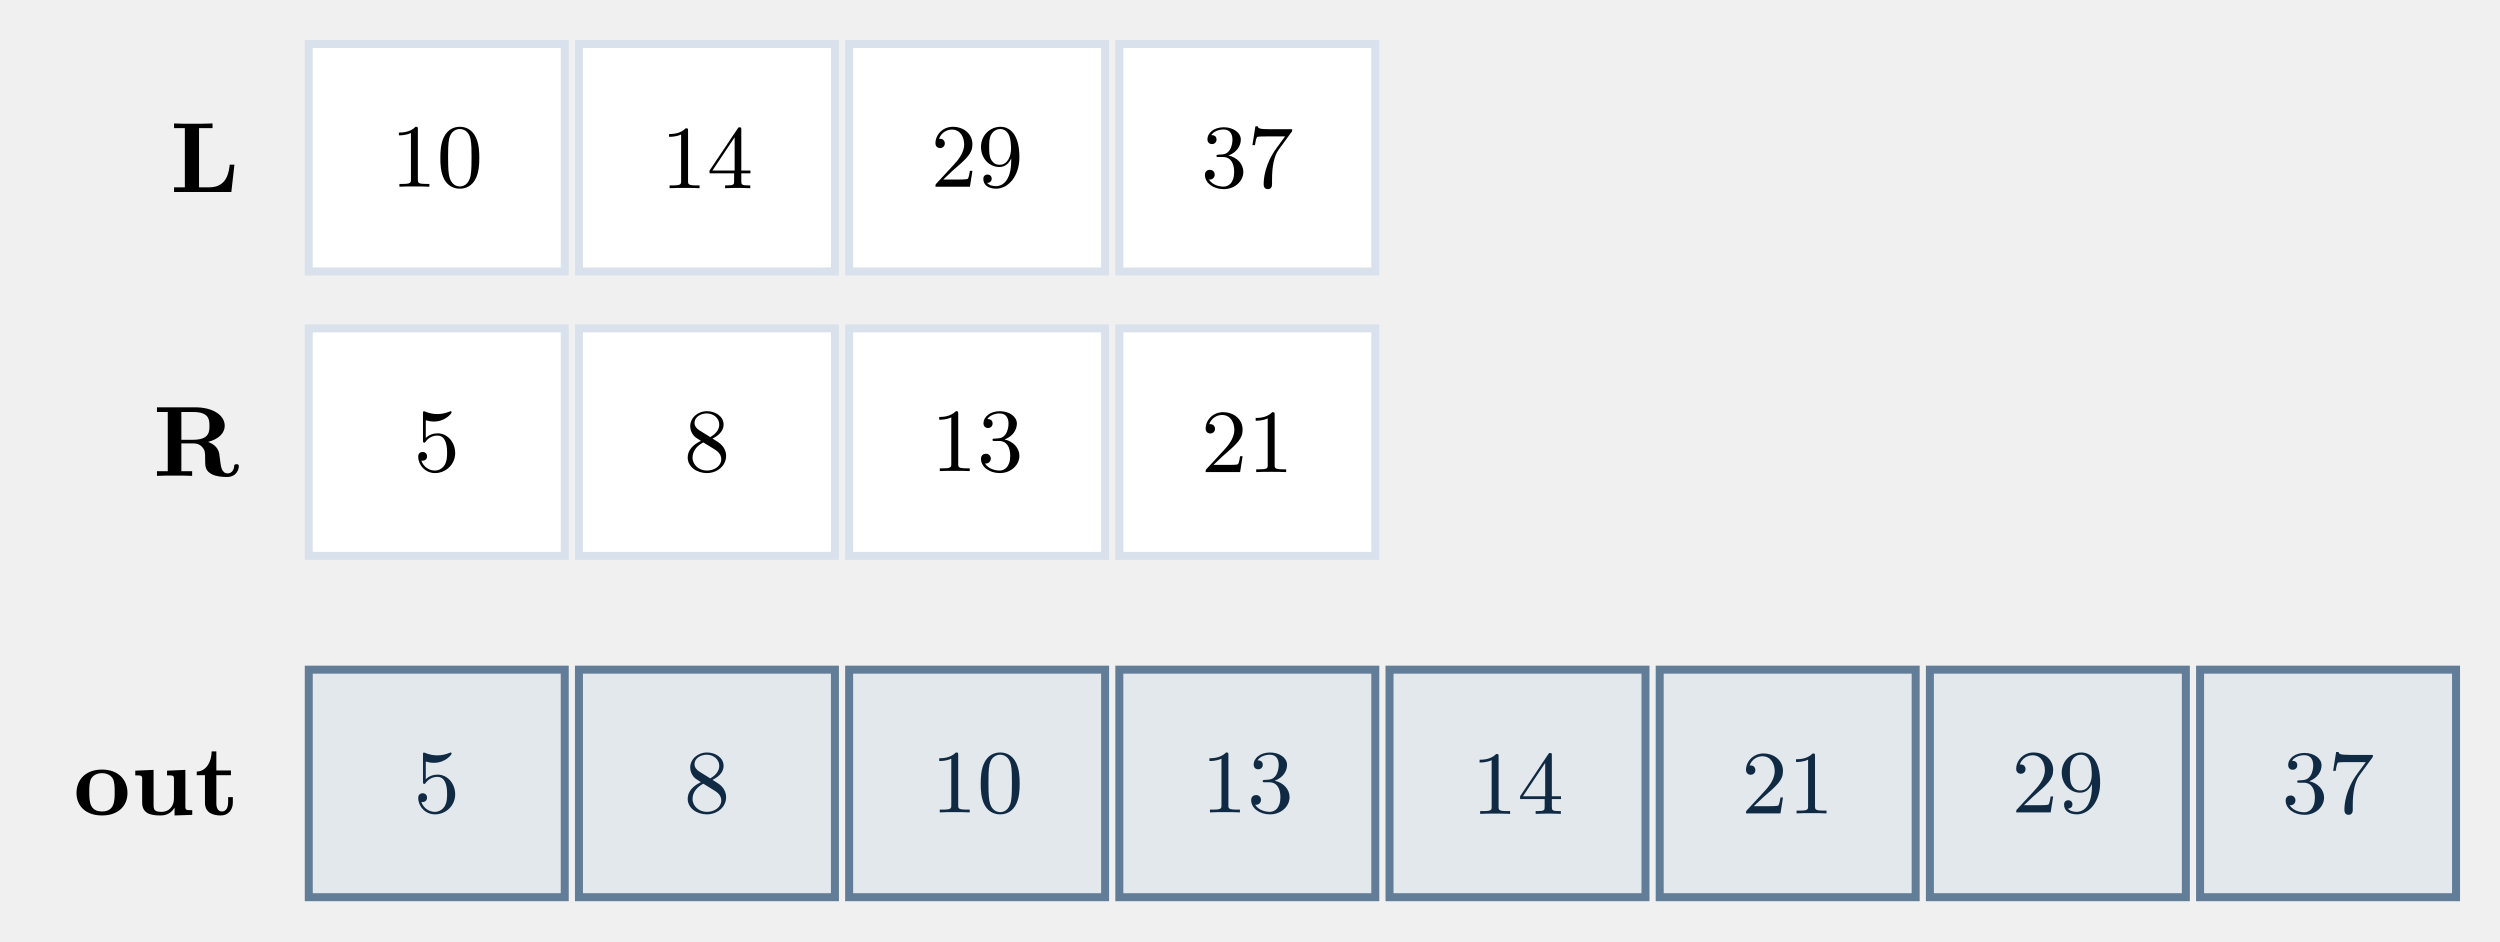
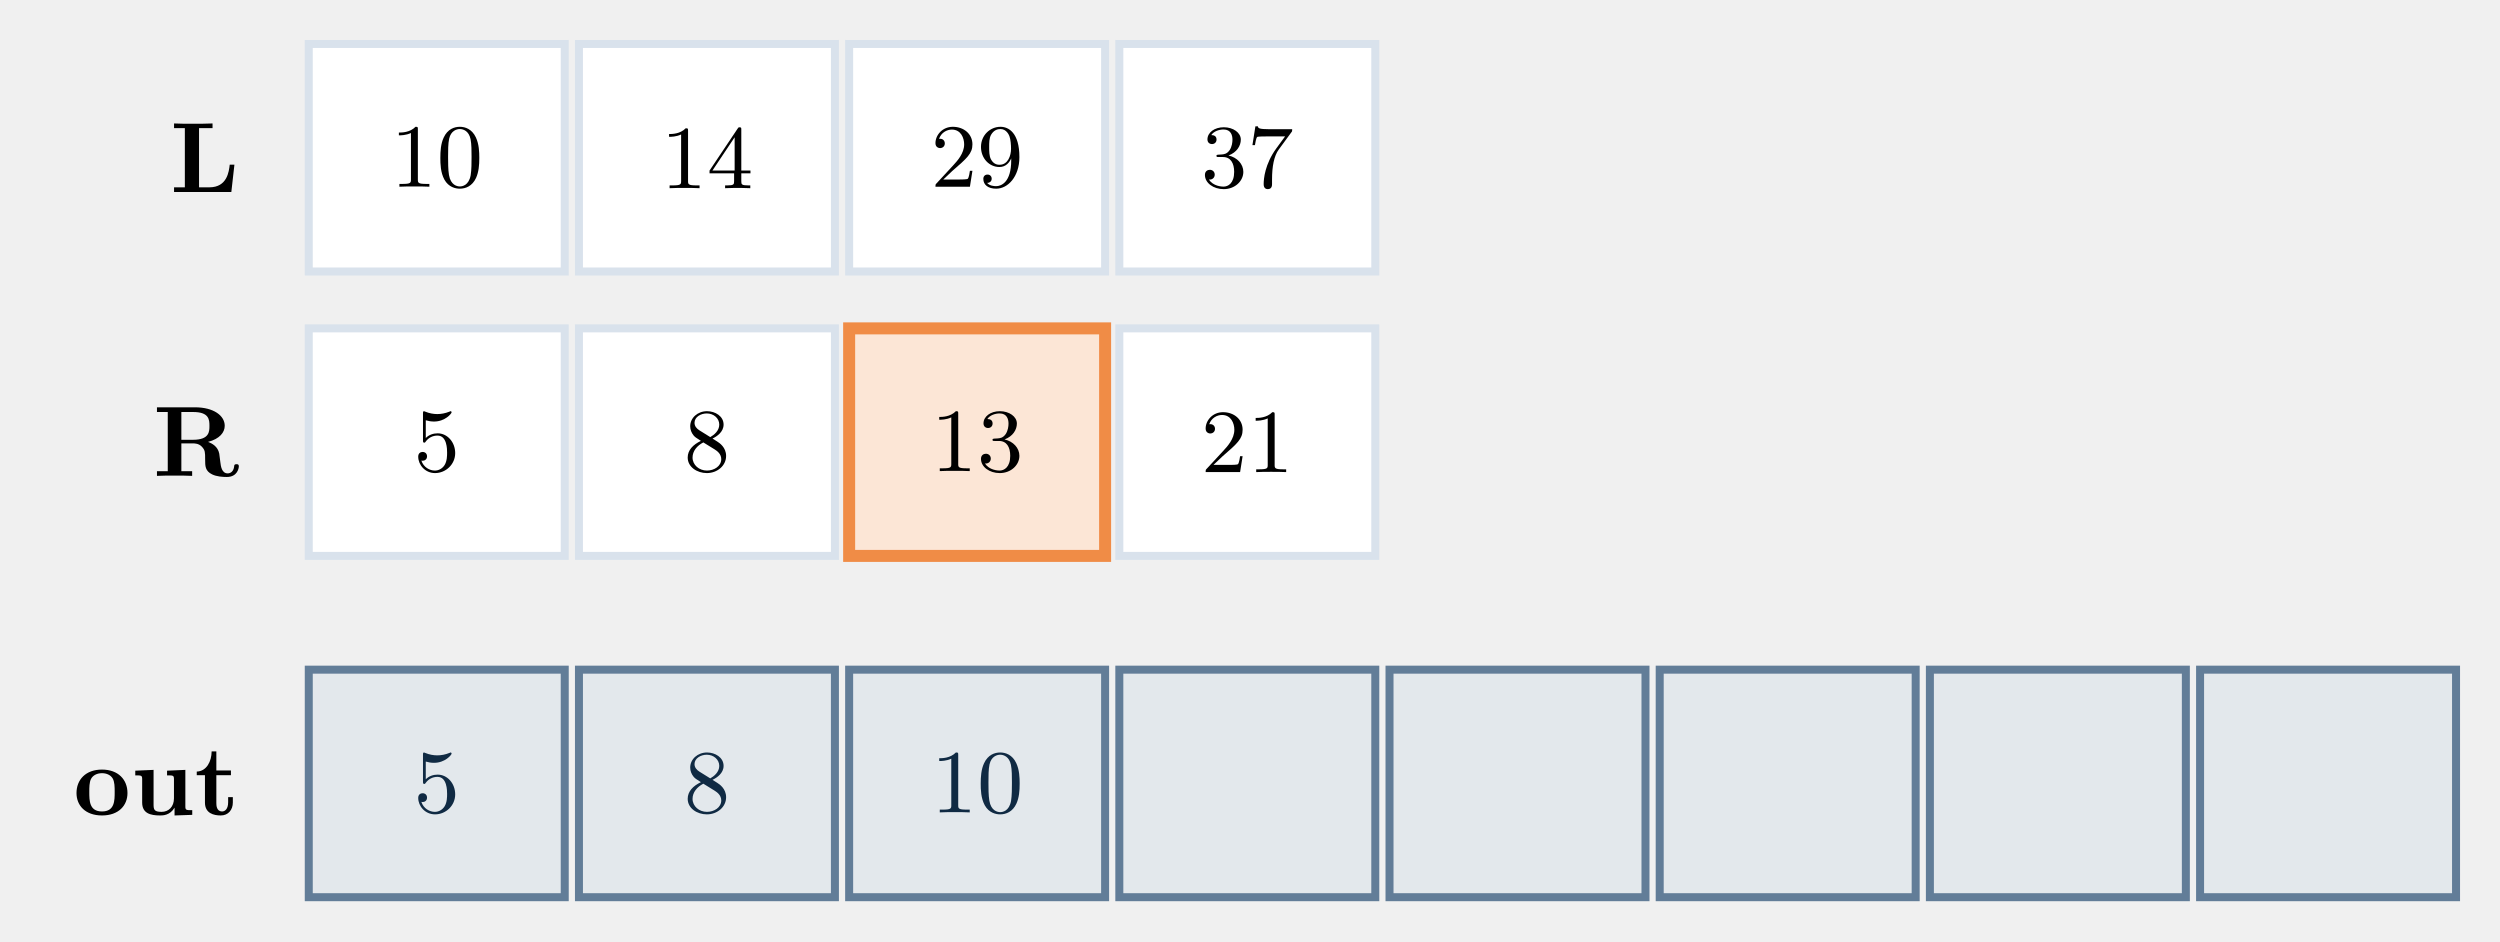
<svg xmlns="http://www.w3.org/2000/svg" xmlns:xlink="http://www.w3.org/1999/xlink" version="1.1" width="249.174pt" height="93.806pt" viewBox="0 0 249.174 93.806">
  <defs>
    <path id="g1-51" d="M4.216-1.507C4.216-2.377 3.552-2.808 3.328-2.951C3.229-3.023 2.969-3.184 2.861-3.247C3.31-3.462 3.965-3.911 3.965-4.637C3.965-5.481 3.122-5.974 2.314-5.974C1.372-5.974 .637-5.301 .637-4.476C.637-4.135 .762-3.812 .978-3.552C1.13-3.382 1.184-3.346 1.704-3.014C.915-2.637 .386-2.09 .386-1.354C.386-.404 1.328 .197 2.296 .197C3.337 .197 4.216-.538 4.216-1.507ZM3.534-4.637C3.534-4.01 2.996-3.597 2.637-3.391L1.543-4.072C1.274-4.243 1.067-4.485 1.067-4.817C1.067-5.4 1.695-5.75 2.287-5.75C2.978-5.75 3.534-5.265 3.534-4.637ZM3.732-1.193C3.732-.484 3.014-.054 2.305-.054C1.525-.054 .87-.61 .87-1.354C.87-2 1.319-2.539 1.946-2.861L3.077-2.162C3.283-2.027 3.732-1.74 3.732-1.193Z" />
    <path id="g1-56" d="M4.144-1.794C4.144-2.879 3.373-3.767 2.395-3.767C1.964-3.767 1.525-3.624 1.211-3.301V-5.068C1.48-4.987 1.758-4.942 2.036-4.942C3.139-4.942 3.785-5.741 3.785-5.857C3.785-5.938 3.732-5.974 3.687-5.974C3.687-5.974 3.651-5.974 3.57-5.929C3.148-5.759 2.736-5.687 2.359-5.687C1.973-5.687 1.57-5.759 1.157-5.929C1.067-5.974 1.041-5.974 1.041-5.974C.933-5.974 .933-5.884 .933-5.732V-3.095C.933-2.933 .933-2.835 1.058-2.835C1.13-2.835 1.157-2.87 1.211-2.951C1.48-3.328 1.911-3.543 2.377-3.543C3.337-3.543 3.337-2.162 3.337-1.839C3.337-1.561 3.337-1.005 3.086-.601C2.843-.224 2.467-.054 2.117-.054C1.588-.054 .987-.386 .771-1.049C.771-1.049 .834-1.032 .897-1.032C1.076-1.032 1.337-1.148 1.337-1.471C1.337-1.749 1.139-1.911 .897-1.911C.709-1.911 .457-1.803 .457-1.444C.457-.628 1.139 .197 2.135 .197C3.22 .197 4.144-.682 4.144-1.794Z" />
    <path id="g1-57" d="M4.341-1.48V-1.758H3.427V-5.83C3.427-6.01 3.427-6.073 3.256-6.073C3.148-6.073 3.139-6.064 3.059-5.938L.26-1.758V-1.48H2.709V-.709C2.709-.377 2.682-.278 2.009-.278H1.812V0C2.377-.027 3.005-.027 3.068-.027C3.113-.027 3.758-.027 4.324 0V-.278H4.126C3.453-.278 3.427-.377 3.427-.709V-1.48H4.341ZM2.763-1.758H.547L2.763-5.077V-1.758Z" />
    <path id="g1-78" d="M4.216-2.951C4.216-5.382 3.139-5.974 2.332-5.974C1.301-5.974 .386-5.14 .386-3.965C.386-2.826 1.211-1.964 2.225-1.964C2.879-1.964 3.238-2.44 3.4-2.826V-2.628C3.4-.44 2.404-.054 1.893-.054C1.686-.054 1.229-.09 .996-.386H1.032C1.103-.368 1.453-.44 1.453-.798C1.453-1.032 1.292-1.211 1.041-1.211S.619-1.049 .619-.78C.619-.188 1.094 .197 1.902 .197C3.059 .197 4.216-.987 4.216-2.951ZM3.382-3.776C3.382-3.122 3.086-2.189 2.243-2.189C2.099-2.189 1.659-2.189 1.372-2.745C1.202-3.086 1.202-3.525 1.202-3.956S1.202-4.835 1.39-5.176C1.659-5.633 2.009-5.75 2.332-5.75C2.942-5.75 3.184-5.131 3.22-5.041C3.346-4.709 3.382-4.162 3.382-3.776Z" />
    <path id="g1-82" d="M3.875 0V-.278H3.588C2.754-.278 2.727-.386 2.727-.718V-5.732C2.727-5.956 2.718-5.974 2.494-5.974C1.938-5.4 1.112-5.4 .834-5.4V-5.122C1.005-5.122 1.552-5.122 2.036-5.355V-.718C2.036-.386 2.009-.278 1.175-.278H.888V0C1.211-.027 2.009-.027 2.377-.027S3.552-.027 3.875 0Z" />
    <path id="g1-100" d="M4.476-5.777H2.243C1.112-5.777 1.085-5.893 1.058-6.064H.807L.511-4.189H.762C.798-4.395 .87-4.898 .987-5.005C1.049-5.059 1.758-5.059 1.884-5.059H3.767L2.906-3.884C1.74-2.278 1.633-.816 1.633-.305C1.633-.206 1.633 .197 2.045 .197C2.467 .197 2.467-.197 2.467-.314V-.753C2.467-2.072 2.664-3.113 3.139-3.758L4.395-5.472C4.476-5.57 4.476-5.588 4.476-5.777Z" />
    <path id="g1-106" d="M4.216-1.525C4.216-2.305 3.597-2.969 2.736-3.157C3.57-3.471 3.965-4.126 3.965-4.745C3.965-5.436 3.202-5.974 2.269-5.974S.637-5.445 .637-4.763C.637-4.467 .834-4.297 1.094-4.297S1.543-4.485 1.543-4.745C1.543-5.059 1.328-5.194 1.023-5.194C1.256-5.57 1.803-5.75 2.243-5.75C2.987-5.75 3.131-5.158 3.131-4.736C3.131-4.467 3.077-4.037 2.852-3.696C2.574-3.292 2.26-3.274 2-3.256C1.776-3.238 1.758-3.238 1.686-3.238C1.606-3.229 1.534-3.22 1.534-3.122C1.534-3.005 1.606-3.005 1.758-3.005H2.18C2.96-3.005 3.301-2.377 3.301-1.525C3.301-.377 2.691-.054 2.234-.054C2.063-.054 1.193-.099 .789-.762C1.112-.718 1.363-.942 1.363-1.247C1.363-1.543 1.139-1.731 .879-1.731C.655-1.731 .386-1.597 .386-1.22C.386-.422 1.22 .197 2.26 .197C3.382 .197 4.216-.61 4.216-1.525Z" />
    <path id="g1-107" d="M4.144-1.588H3.893C3.875-1.471 3.803-.942 3.687-.798C3.633-.718 3.014-.718 2.835-.718H1.238L2.126-1.561C3.597-2.835 4.144-3.31 4.144-4.225C4.144-5.256 3.292-5.974 2.189-5.974C1.157-5.974 .457-5.158 .457-4.341C.457-3.893 .843-3.848 .924-3.848C1.121-3.848 1.39-3.992 1.39-4.315C1.39-4.584 1.202-4.781 .924-4.781C.879-4.781 .852-4.781 .816-4.772C1.032-5.409 1.606-5.696 2.09-5.696C3.005-5.696 3.319-4.844 3.319-4.225C3.319-3.31 2.628-2.565 2.198-2.099L.556-.323C.457-.224 .457-.206 .457 0H3.893L4.144-1.588Z" />
    <path id="g1-121" d="M4.243-2.87C4.243-3.471 4.216-4.243 3.902-4.916C3.507-5.759 2.826-5.974 2.305-5.974C1.767-5.974 1.085-5.759 .691-4.898C.404-4.279 .359-3.552 .359-2.87C.359-2.287 .377-1.417 .762-.709C1.184 .054 1.884 .197 2.296 .197C2.879 .197 3.543-.054 3.92-.879C4.189-1.48 4.243-2.153 4.243-2.87ZM3.471-2.978C3.471-2.422 3.471-1.668 3.382-1.139C3.193-.117 2.53-.027 2.305-.027C2.036-.027 1.39-.152 1.22-1.166C1.13-1.695 1.13-2.467 1.13-2.978C1.13-3.588 1.13-4.297 1.238-4.79C1.417-5.588 1.991-5.75 2.296-5.75C2.637-5.75 3.202-5.57 3.373-4.736C3.471-4.243 3.471-3.543 3.471-2.978Z" />
    <path id="g0-71" d="M6.404-2.729H5.936C5.856-2.042 5.687-.468 3.904-.468H2.878V-6.364H4.223V-6.833C3.785-6.803 2.699-6.803 2.211-6.803C1.773-6.803 .767-6.803 .388-6.833V-6.364H1.464V-.468H.388V0H6.096L6.404-2.729Z" />
    <path id="g0-81" d="M5.398-2.171C5.398-3.506 4.482-4.512 2.859-4.512C1.225-4.512 .319-3.496 .319-2.171C.319-.936 1.195 .06 2.859 .06C4.532 .06 5.398-.946 5.398-2.171ZM4.123-2.281C4.123-1.414 4.123-.339 2.859-.339S1.594-1.414 1.594-2.281C1.594-2.729 1.594-3.237 1.763-3.576C1.952-3.944 2.37-4.153 2.859-4.153C3.277-4.153 3.695-3.994 3.914-3.645C4.123-3.307 4.123-2.759 4.123-2.281Z" />
    <path id="g0-95" d="M8.546-.946C8.546-1.165 8.406-1.165 8.307-1.165C8.097-1.165 8.088-1.066 8.078-.936C8.028-.468 7.739-.249 7.44-.249C6.843-.249 6.753-.956 6.703-1.374C6.683-1.484 6.603-2.171 6.594-2.221C6.454-2.918 5.906-3.227 5.478-3.386C6.633-3.685 7.141-4.333 7.141-4.99C7.141-5.996 6.046-6.833 4.173-6.833H.388V-6.364H1.464V-.468H.388V0C.747-.03 1.723-.03 2.141-.03S3.536-.03 3.894 0V-.468H2.819V-3.237H3.984C4.123-3.237 4.562-3.237 4.87-2.898C5.189-2.55 5.189-2.361 5.189-1.633C5.189-.976 5.189-.488 5.886-.149C6.325 .07 6.942 .11 7.35 .11C8.416 .11 8.546-.787 8.546-.946ZM5.617-4.98C5.617-4.422 5.617-3.596 3.974-3.596H2.819V-6.364H3.994C5.598-6.364 5.617-5.588 5.617-4.98Z" />
    <path id="g0-105" d="M3.805-1.235V-1.763H3.337V-1.255C3.337-.578 3.018-.339 2.739-.339C2.161-.339 2.161-.976 2.161-1.205V-3.954H3.615V-4.422H2.161V-6.325H1.693C1.683-5.329 1.195-4.343 .209-4.313V-3.954H1.026V-1.225C1.026-.159 1.892 .06 2.6 .06C3.357 .06 3.805-.508 3.805-1.235Z" />
    <path id="g0-109" d="M6.125 0V-.468C5.508-.468 5.438-.468 5.438-.857V-4.482L3.615-4.402V-3.934C4.233-3.934 4.303-3.934 4.303-3.546V-1.643C4.303-.827 3.795-.299 3.068-.299C2.301-.299 2.271-.548 2.271-1.086V-4.482L.448-4.402V-3.934C1.066-3.934 1.135-3.934 1.135-3.546V-1.225C1.135-.159 1.942 .06 2.928 .06C3.187 .06 3.904 .06 4.362-.717V.06L6.125 0Z" />
  </defs>
  <g id="page1">
    <g transform="matrix(1.000265 0 0 1.000265 -.000002 93.806)">
      <use x="16.955" y="-74.647" xlink:href="#g0-71" />
    </g>
    <g transform="matrix(1.000265 0 0 1.000265 0 93.806)">
      <use x="15.252" y="-46.363" xlink:href="#g0-95" />
    </g>
    <g transform="matrix(1.000265 0 0 1.000265 0 93.80599)">
      <use x="7.304" y="-12.586" xlink:href="#g0-81" />
      <use x="13.031" y="-12.586" xlink:href="#g0-109" />
      <use x="19.396" y="-12.586" xlink:href="#g0-105" />
    </g>
    <path d="M30.775 27.06H56.287V4.382H30.775Z" fill="#fff" />
    <path d="M30.775 27.06H56.287V4.382H30.775Z" stroke="#d9e2ec" fill="none" stroke-width=".797" stroke-miterlimit="10" />
    <g transform="matrix(.999596 0 0 .999596 -.000004 93.806)">
      <use x="38.938" y="-75.227" xlink:href="#g1-82" />
      <use x="43.548" y="-75.227" xlink:href="#g1-121" />
    </g>
    <path d="M57.704 27.06H83.216V4.382H57.704Z" fill="#fff" />
    <path d="M57.704 27.06H83.216V4.382H57.704Z" stroke="#d9e2ec" fill="none" stroke-width=".797" stroke-miterlimit="10" />
    <g transform="matrix(.999596 0 0 .999596 0 93.806)">
      <use x="65.878" y="-75.079" xlink:href="#g1-82" />
      <use x="70.488" y="-75.079" xlink:href="#g1-57" />
    </g>
    <path d="M84.634 27.06H110.146V4.382H84.634Z" fill="#fff" />
    <path d="M84.634 27.06H110.146V4.382H84.634Z" stroke="#d9e2ec" fill="none" stroke-width=".797" stroke-miterlimit="10" />
    <g transform="matrix(.999596 0 0 .999596 0 93.806)">
      <use x="92.817" y="-75.227" xlink:href="#g1-107" />
      <use x="97.428" y="-75.227" xlink:href="#g1-78" />
    </g>
    <path d="M111.563 27.06H137.075V4.382H111.563Z" fill="#fff" />
    <path d="M111.563 27.06H137.075V4.382H111.563Z" stroke="#d9e2ec" fill="none" stroke-width=".797" stroke-miterlimit="10" />
    <g transform="matrix(.999596 0 0 .999596 0 93.806)">
      <use x="119.757" y="-75.182" xlink:href="#g1-106" />
      <use x="124.368" y="-75.182" xlink:href="#g1-100" />
    </g>
    <path d="M30.775 55.407H56.287V32.729H30.775Z" fill="#fff" />
    <path d="M30.775 55.407H56.287V32.729H30.775Z" stroke="#d9e2ec" fill="none" stroke-width=".797" stroke-miterlimit="10" />
    <g transform="matrix(.999596 0 0 .999596 -.000004 93.806)">
      <use x="41.243" y="-46.87" xlink:href="#g1-56" />
    </g>
    <path d="M57.704 55.407H83.216V32.729H57.704Z" fill="#fff" />
    <path d="M57.704 55.407H83.216V32.729H57.704Z" stroke="#d9e2ec" fill="none" stroke-width=".797" stroke-miterlimit="10" />
    <g transform="matrix(.999596 0 0 .999596 0 93.806)">
      <use x="68.184" y="-46.87" xlink:href="#g1-51" />
    </g>
    <path d="M84.634 55.407H110.146V32.729H84.634Z" fill="#fff" />
    <path d="M84.634 55.407H110.146V32.729H84.634Z" stroke="#d9e2ec" fill="none" stroke-width=".797" stroke-miterlimit="10" />
    <g transform="matrix(.999596 0 0 .999596 0 93.806)">
      <use x="92.817" y="-46.87" xlink:href="#g1-82" />
      <use x="97.428" y="-46.87" xlink:href="#g1-106" />
    </g>
    <path d="M111.563 55.407H137.075V32.729H111.563Z" fill="#fff" />
    <path d="M111.563 55.407H137.075V32.729H111.563Z" stroke="#d9e2ec" fill="none" stroke-width=".797" stroke-miterlimit="10" />
    <g transform="matrix(.999596 0 0 .999596 0 93.806)">
      <use x="119.757" y="-46.771" xlink:href="#g1-107" />
      <use x="124.368" y="-46.771" xlink:href="#g1-82" />
    </g>
+     <path d="M84.634 55.407H110.146V32.729H84.634Z" fill="#fce6d6" />
+     <path d="M84.634 55.407H110.146V32.729H84.634Z" stroke="#f08c46" fill="none" stroke-width="1.196" stroke-miterlimit="10" />
+     <g transform="matrix(.999596 0 0 .999596 0 93.806)">
+       <use x="92.817" y="-46.87" xlink:href="#g1-82" />
+       <use x="97.428" y="-46.87" xlink:href="#g1-106" />
+     </g>
    <path d="M30.775 89.423H56.287V66.745H30.775Z" fill="#e3e8ec" />
    <path d="M30.775 89.423H56.287V66.745H30.775Z" stroke="#627d98" fill="none" stroke-width=".797" stroke-miterlimit="10" />
    <g fill="#102a43" transform="matrix(.999596 0 0 .999596 -.000004 93.806)">
      <use x="41.243" y="-12.84" xlink:href="#g1-56" />
    </g>
    <path d="M57.704 89.423H83.216V66.745H57.704Z" fill="#e3e8ec" />
    <path d="M57.704 89.423H83.216V66.745H57.704Z" stroke="#627d98" fill="none" stroke-width=".797" stroke-miterlimit="10" />
    <g fill="#102a43" transform="matrix(.999596 0 0 .999596 0 93.806)">
      <use x="68.184" y="-12.84" xlink:href="#g1-51" />
    </g>
    <path d="M84.634 89.423H110.146V66.745H84.634Z" fill="#e3e8ec" />
    <path d="M84.634 89.423H110.146V66.745H84.634Z" stroke="#627d98" fill="none" stroke-width=".797" stroke-miterlimit="10" />
    <g fill="#102a43" transform="matrix(.999596 0 0 .999596 0 93.806)">
      <use x="92.817" y="-12.84" xlink:href="#g1-82" />
      <use x="97.428" y="-12.84" xlink:href="#g1-121" />
    </g>
    <path d="M111.563 89.423H137.075V66.745H111.563Z" fill="#e3e8ec" />
    <path d="M111.563 89.423H137.075V66.745H111.563Z" stroke="#627d98" fill="none" stroke-width=".797" stroke-miterlimit="10" />
-     <g fill="#102a43" transform="matrix(.999596 0 0 .999596 0 93.806)">
-       <use x="119.757" y="-12.84" xlink:href="#g1-82" />
-       <use x="124.368" y="-12.84" xlink:href="#g1-106" />
-     </g>
    <path d="M138.493 89.423H164.005V66.745H138.493Z" fill="#e3e8ec" />
    <path d="M138.493 89.423H164.005V66.745H138.493Z" stroke="#627d98" fill="none" stroke-width=".797" stroke-miterlimit="10" />
-     <g fill="#102a43" transform="matrix(.999596 0 0 .999596 0 93.806)">
-       <use x="146.697" y="-12.692" xlink:href="#g1-82" />
-       <use x="151.308" y="-12.692" xlink:href="#g1-57" />
-     </g>
    <path d="M165.422 89.423H190.934V66.745H165.422Z" fill="#e3e8ec" />
    <path d="M165.422 89.423H190.934V66.745H165.422Z" stroke="#627d98" fill="none" stroke-width=".797" stroke-miterlimit="10" />
-     <g fill="#102a43" transform="matrix(.999596 0 0 .999596 -.000015 93.806)">
-       <use x="173.637" y="-12.741" xlink:href="#g1-107" />
-       <use x="178.248" y="-12.741" xlink:href="#g1-82" />
-     </g>
    <path d="M192.351 89.423H217.863V66.745H192.351Z" fill="#e3e8ec" />
    <path d="M192.351 89.423H217.863V66.745H192.351Z" stroke="#627d98" fill="none" stroke-width=".797" stroke-miterlimit="10" />
-     <g fill="#102a43" transform="matrix(.999596 0 0 .999596 0 93.806)">
-       <use x="200.577" y="-12.84" xlink:href="#g1-107" />
-       <use x="205.188" y="-12.84" xlink:href="#g1-78" />
-     </g>
    <path d="M219.281 89.423H244.793V66.745H219.281Z" fill="#e3e8ec" />
    <path d="M219.281 89.423H244.793V66.745H219.281Z" stroke="#627d98" fill="none" stroke-width=".797" stroke-miterlimit="10" />
-     <g fill="#102a43" transform="matrix(.999596 0 0 .999596 -.000015 93.80601)">
-       <use x="227.517" y="-12.795" xlink:href="#g1-106" />
-       <use x="232.127" y="-12.795" xlink:href="#g1-100" />
-     </g>
  </g>
</svg>
